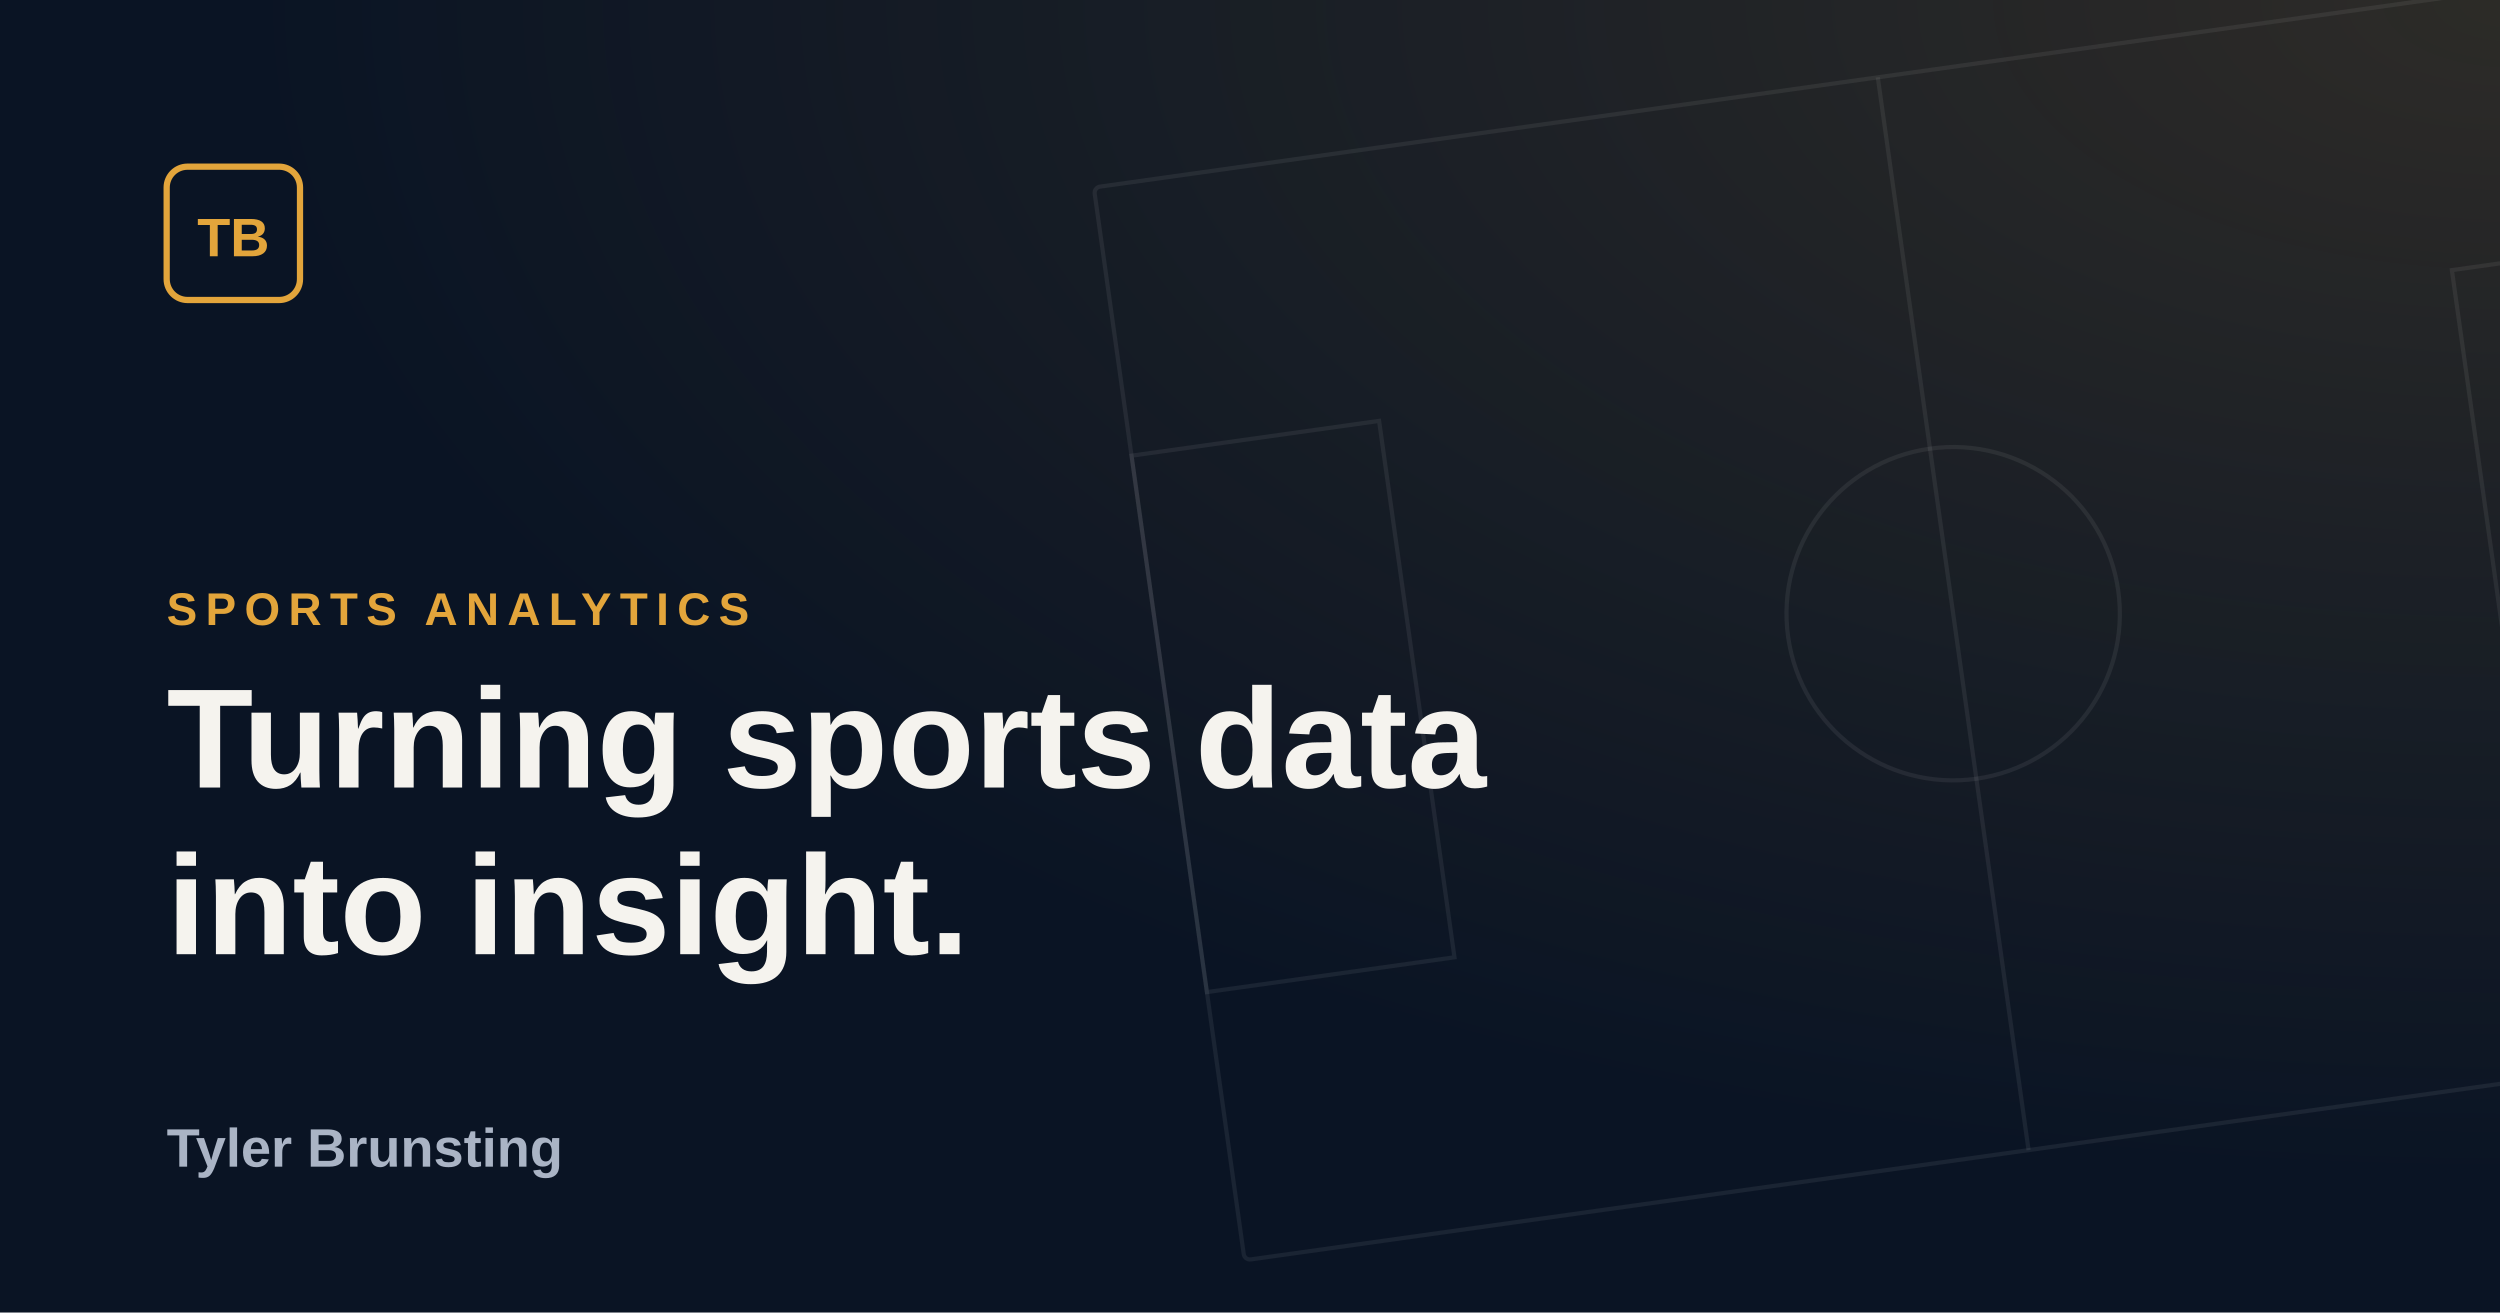
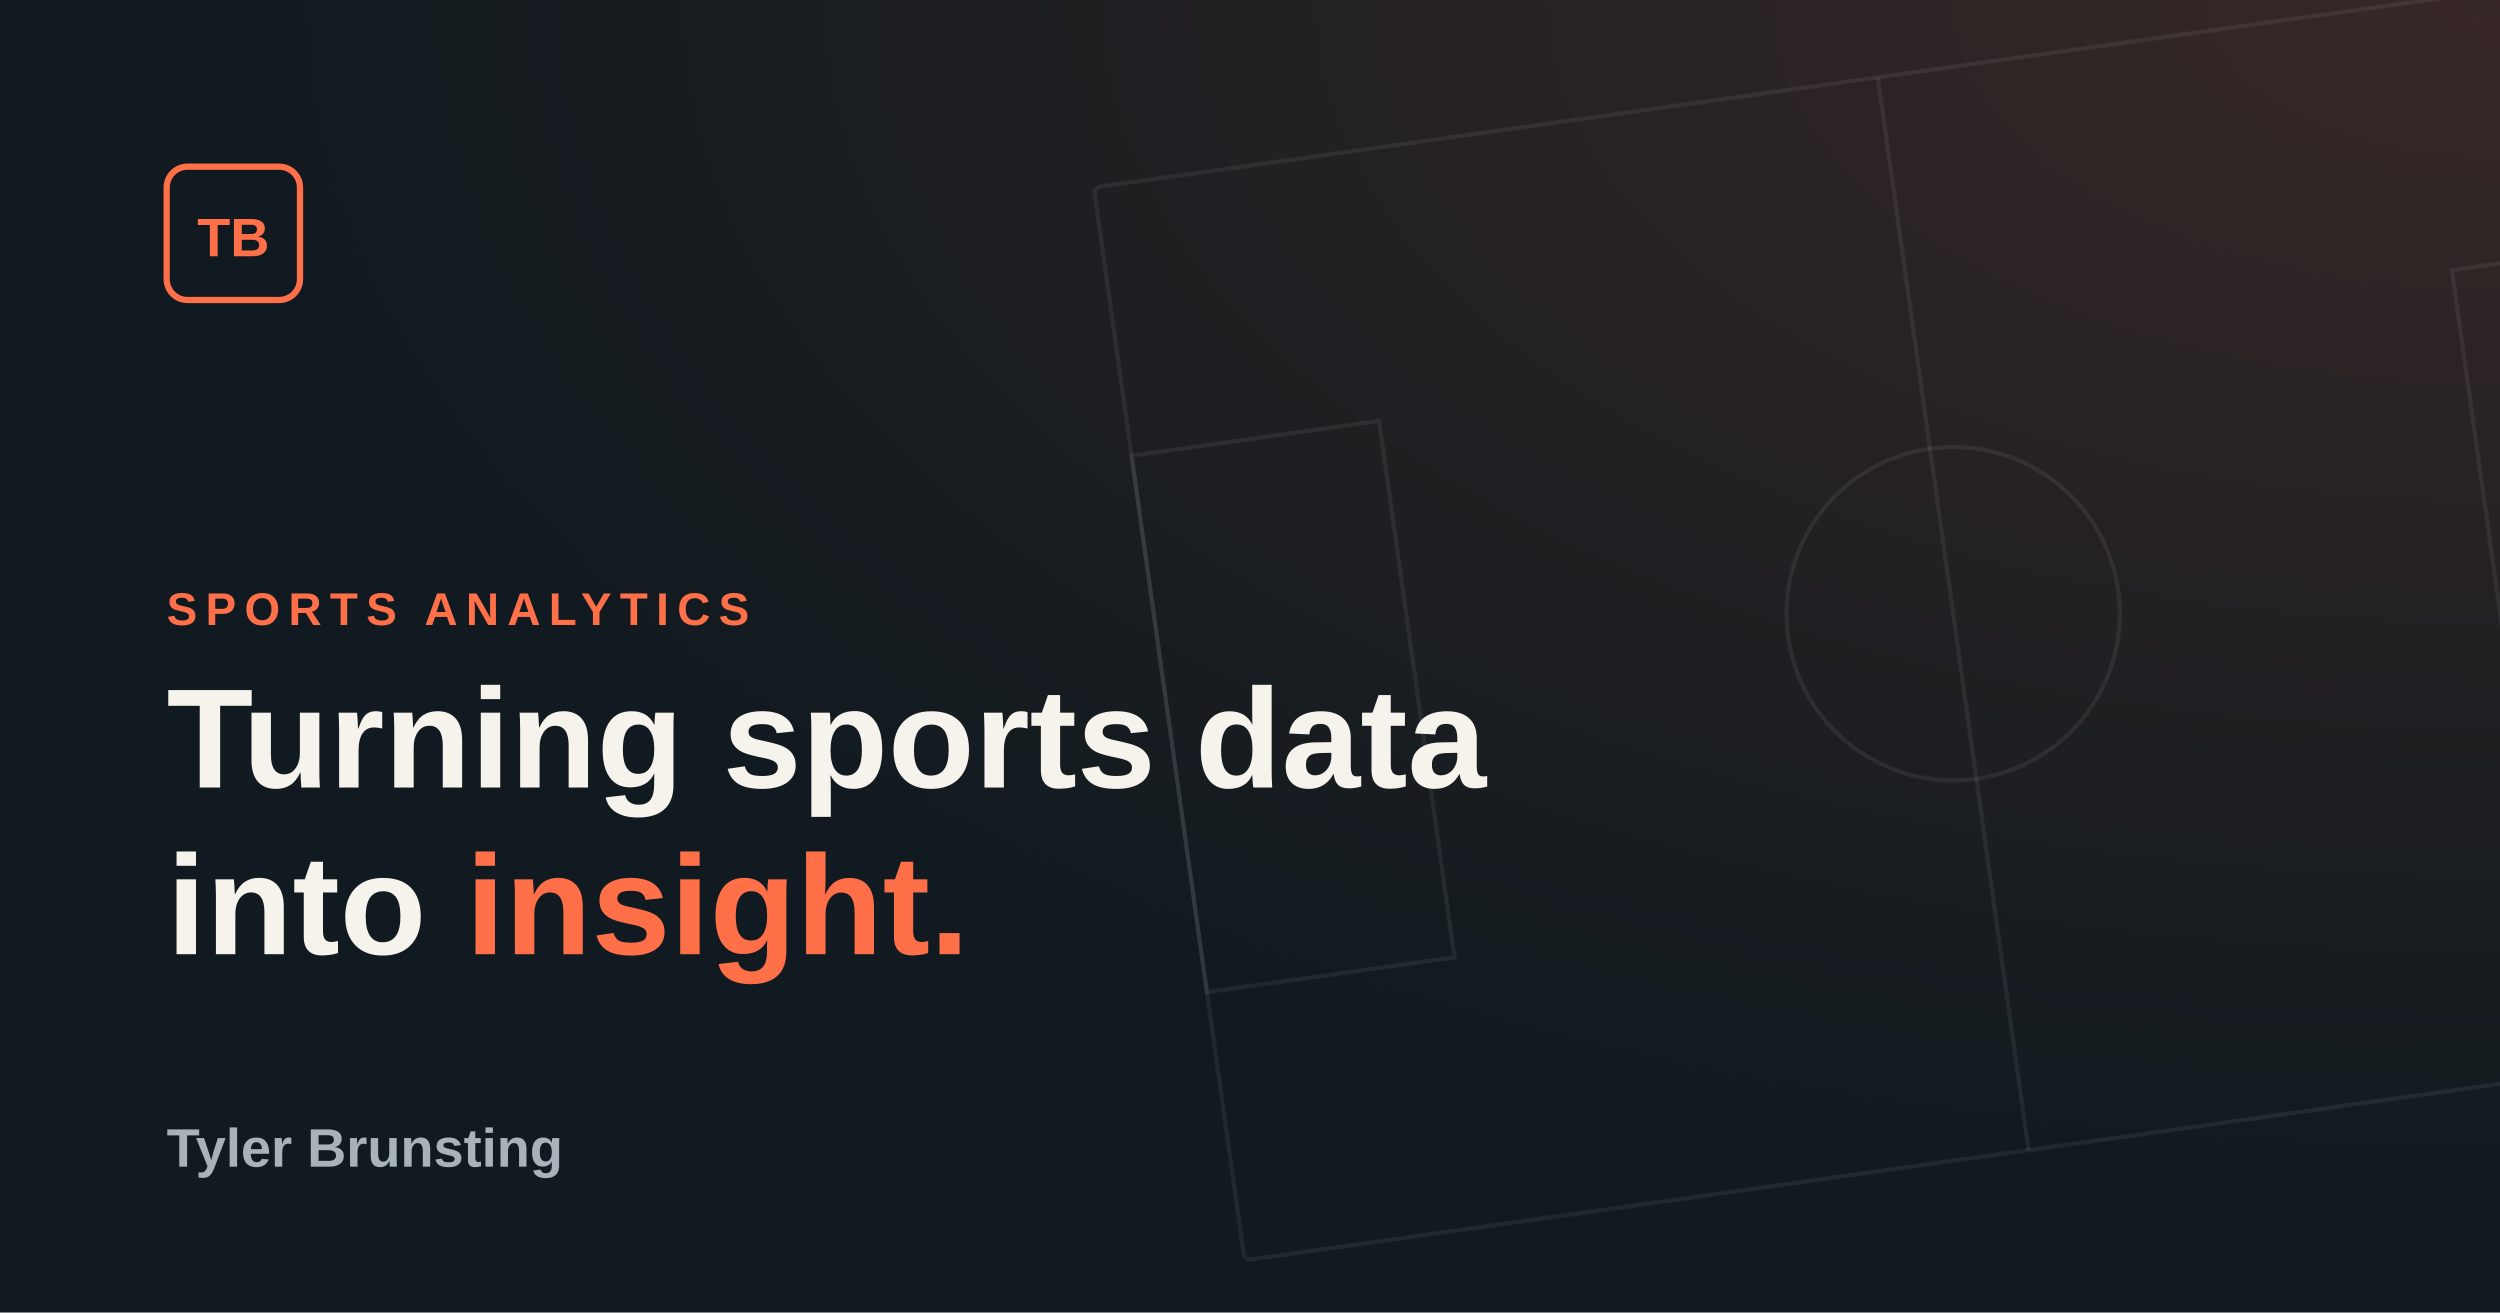
<svg xmlns="http://www.w3.org/2000/svg" width="1200" height="630" viewBox="0 0 1200 630">
  <defs>
    <radialGradient id="glow" cx="1" cy="0" r="0.9">
-       <stop offset="0" stop-color="#e3a53b" stop-opacity="0.16" />
-       <stop offset="1" stop-color="#e3a53b" stop-opacity="0" />
+       <stop offset="0" stop-color="#ff7049" stop-opacity="0.16" />
+       <stop offset="1" stop-color="#ff7049" stop-opacity="0" />
    </radialGradient>
  </defs>
-   <rect width="1200" height="630" fill="#0a1424" />
+   <rect width="1200" height="630" fill="#111a20" />
  <rect width="1200" height="630" fill="url(#glow)" />
  <g fill="none" stroke="#ffffff" stroke-opacity="0.07" stroke-width="2" transform="rotate(-8 900 315)">
    <rect x="560" y="40" width="760" height="520" rx="3" />
    <line x1="940" y1="40" x2="940" y2="560" />
    <circle cx="940" cy="300" r="80" />
    <rect x="560" y="170" width="120" height="260" />
    <rect x="1200" y="170" width="120" height="260" />
  </g>
-   <rect x="80" y="80" width="64" height="64" rx="10" fill="none" stroke="#e3a53b" stroke-width="3" />
-   <text x="112" y="123" text-anchor="middle" font-family="Segoe UI, Arial, sans-serif" font-weight="800" font-size="26" fill="#e3a53b">TB</text>
-   <text x="80" y="300" font-family="Segoe UI, Arial, sans-serif" font-weight="600" font-size="22" letter-spacing="4" fill="#e3a53b">SPORTS ANALYTICS</text>
-   <text x="80" y="378" font-family="Segoe UI, Arial, sans-serif" font-weight="800" font-size="68" fill="#f5f3ee">Turning sports data</text>
-   <text x="80" y="458" font-family="Segoe UI, Arial, sans-serif" font-weight="800" font-size="68" fill="#f5f3ee">into insight.</text>
-   <text x="80" y="560" font-family="Segoe UI, Arial, sans-serif" font-weight="600" font-size="26" fill="#aab4c5">Tyler Brunsting</text>
+   <rect x="80" y="80" width="64" height="64" rx="10" fill="none" stroke="#ff7049" stroke-width="3" />
+   <text x="112" y="123" text-anchor="middle" font-family="Segoe UI, Arial, sans-serif" font-weight="800" font-size="26" fill="#ff7049">TB</text>
+   <text x="80" y="300" font-family="Segoe UI, Arial, sans-serif" font-weight="600" font-size="22" letter-spacing="4" fill="#ff7049">SPORTS ANALYTICS</text>
+   <text x="80" y="378" font-family="Segoe UI, Arial, sans-serif" font-weight="800" font-size="68" fill="#f6f3ec">Turning sports data</text>
+   <text x="80" y="458" font-family="Segoe UI, Arial, sans-serif" font-weight="800" font-size="68" fill="#f6f3ec">into <tspan fill="#ff7049">insight.</tspan>
+   </text>
+   <text x="80" y="560" font-family="Segoe UI, Arial, sans-serif" font-weight="600" font-size="26" fill="#a7b2ba">Tyler Brunsting</text>
</svg>
